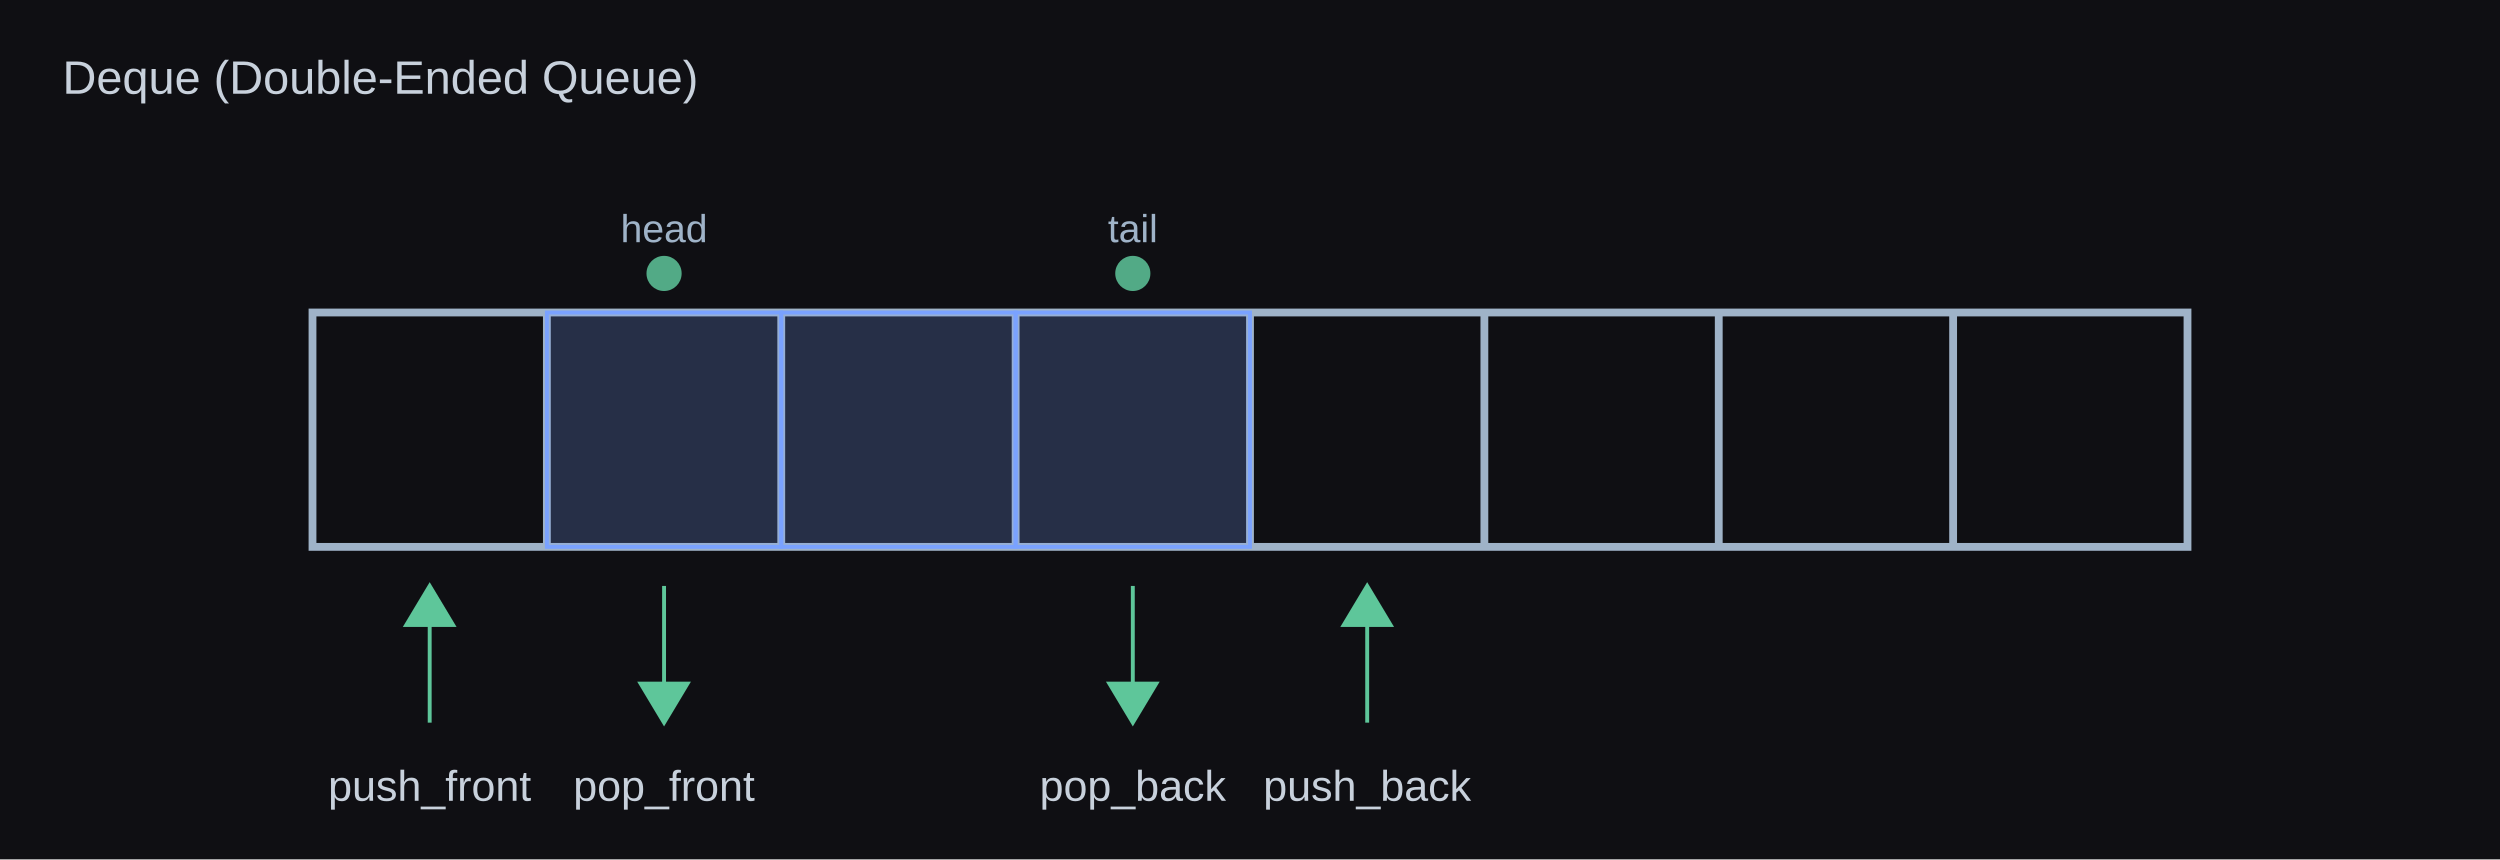
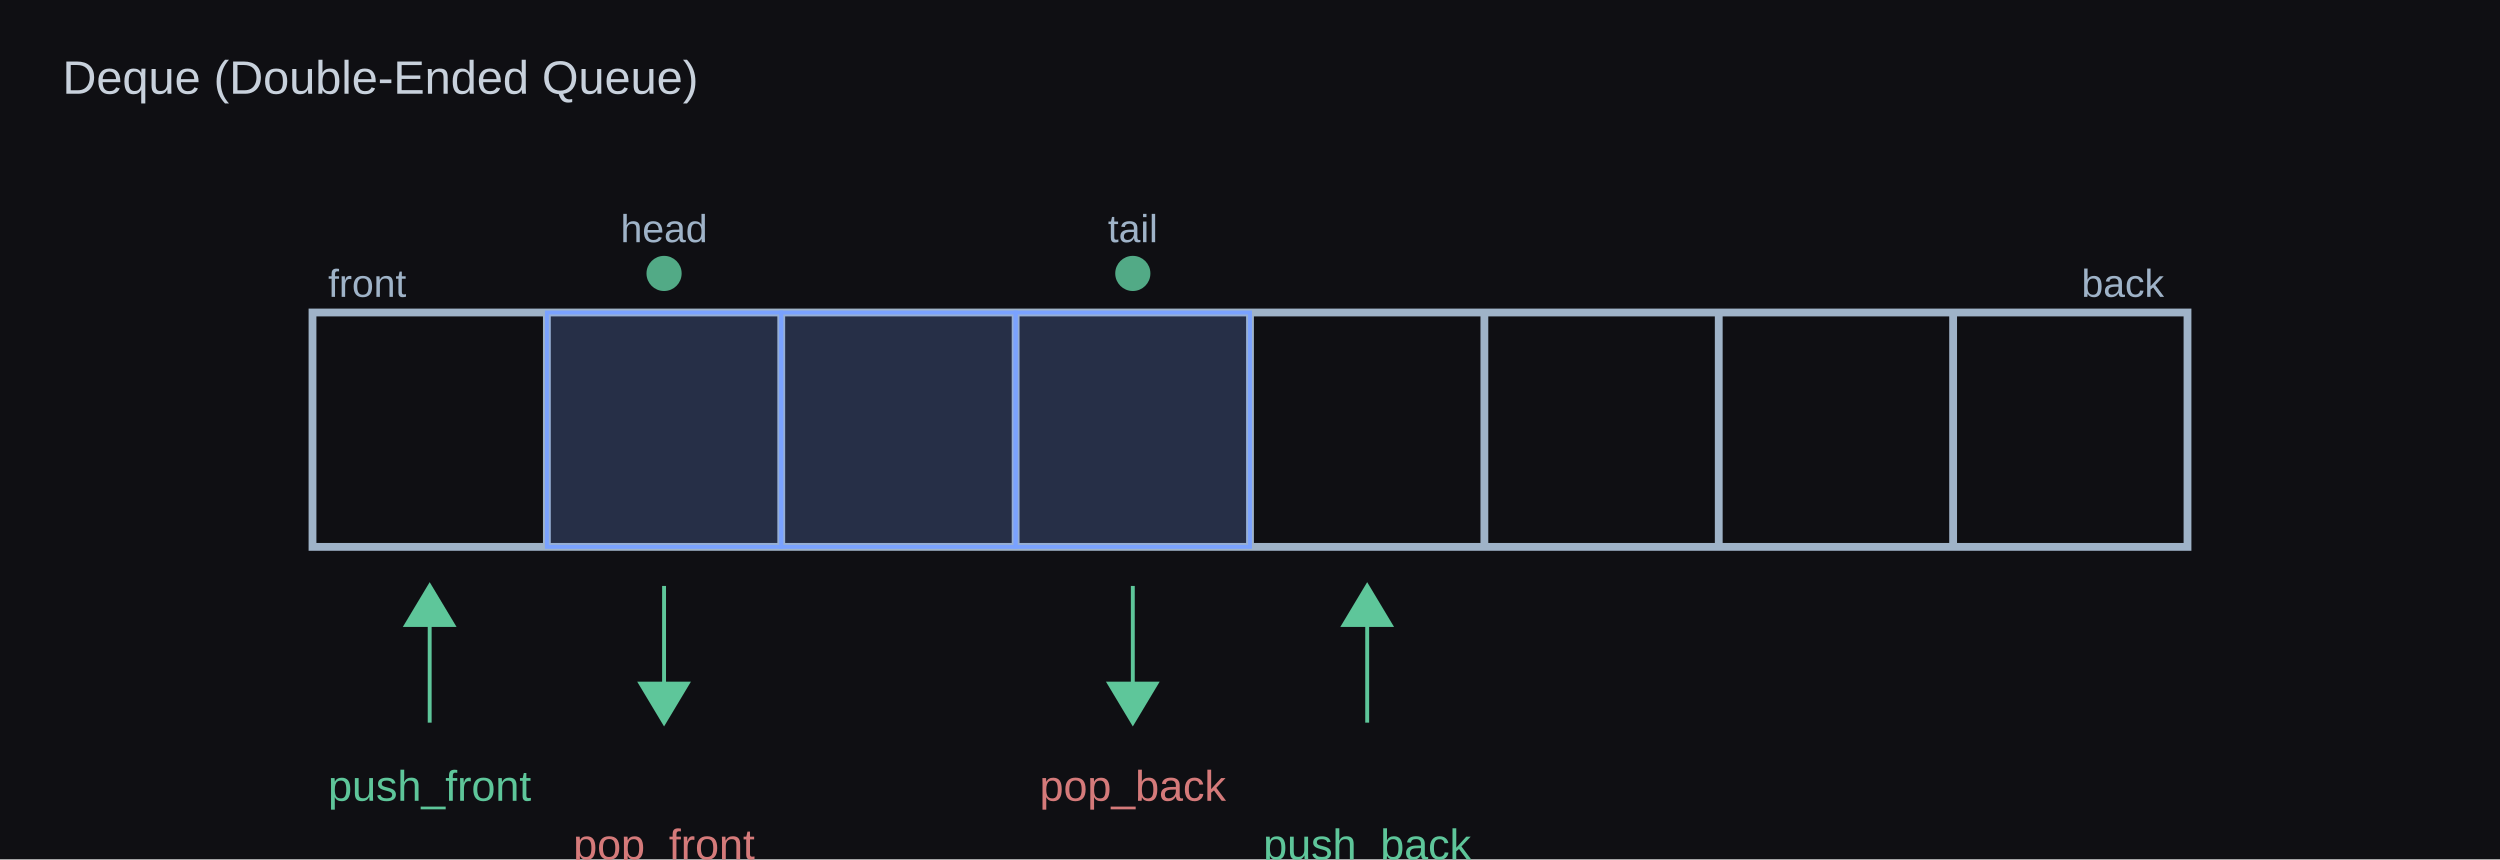
<svg xmlns="http://www.w3.org/2000/svg" width="640" height="220" viewBox="0 0 640 220">
  <rect x="0" y="0" width="640" height="220" fill="#0f0f13" />
  <g font-family="Verdana,Arial,sans-serif" font-size="12" fill="#c8d1dc">
    <text x="16" y="24">Deque (Double-Ended Queue)</text>
  </g>
  <g fill="none" stroke="#9fb3c8" stroke-width="2">
    <rect x="80" y="80" width="480" height="60" />
    <line x1="140" y1="80" x2="140" y2="140" />
    <line x1="200" y1="80" x2="200" y2="140" />
    <line x1="260" y1="80" x2="260" y2="140" />
    <line x1="320" y1="80" x2="320" y2="140" />
    <line x1="380" y1="80" x2="380" y2="140" />
    <line x1="440" y1="80" x2="440" y2="140" />
    <line x1="500" y1="80" x2="500" y2="140" />
  </g>
  <g stroke="#5ec69a" fill="#5ec69a">
    <line x1="110" y1="185" x2="110" y2="160" />
    <polygon points="104,160 116,160 110,150" />
    <line x1="290" y1="150" x2="290" y2="175" />
    <polygon points="284,175 296,175 290,185" />
    <line x1="350" y1="185" x2="350" y2="160" />
    <polygon points="344,160 356,160 350,150" />
    <line x1="170" y1="150" x2="170" y2="175" />
    <polygon points="164,175 176,175 170,185" />
  </g>
-   <g font-family="Verdana,Arial,sans-serif" font-size="11" fill="#c8d1dc" text-anchor="middle">
-     <text x="110" y="205">push_front</text>
-     <text x="290" y="205">pop_back</text>
-     <text x="350" y="205">push_back</text>
-     <text x="170" y="205">pop_front</text>
+   <g font-family="Verdana,Arial,sans-serif" font-size="11" text-anchor="middle">
+     <text x="110" y="205" fill="#5ec69a">push_front</text>
+     <text x="170" y="220" fill="#d57a7a">pop_front</text>
+     <text x="290" y="205" fill="#d57a7a">pop_back</text>
+     <text x="350" y="220" fill="#5ec69a">push_back</text>
+   </g>
+   <g font-family="Verdana,Arial,sans-serif" font-size="10" fill="#9fb3c8">
+     <text x="84" y="76">front</text>
+     <text x="554" y="76" text-anchor="end">back</text>
  </g>
  <g fill="rgba(122,162,255,0.22)" stroke="#7aa2ff">
    <rect x="140" y="80" width="60" height="60" />
    <rect x="200" y="80" width="60" height="60" />
    <rect x="260" y="80" width="60" height="60" />
  </g>
  <g fill="#5ec69a" stroke="#5ec69a" opacity="0.85">
    <circle cx="170" cy="70" r="4" />
    <circle cx="290" cy="70" r="4" />
  </g>
  <g font-family="Verdana,Arial,sans-serif" font-size="10" fill="#9fb3c8" text-anchor="middle">
    <text x="170" y="62">head</text>
    <text x="290" y="62">tail</text>
  </g>
</svg>
